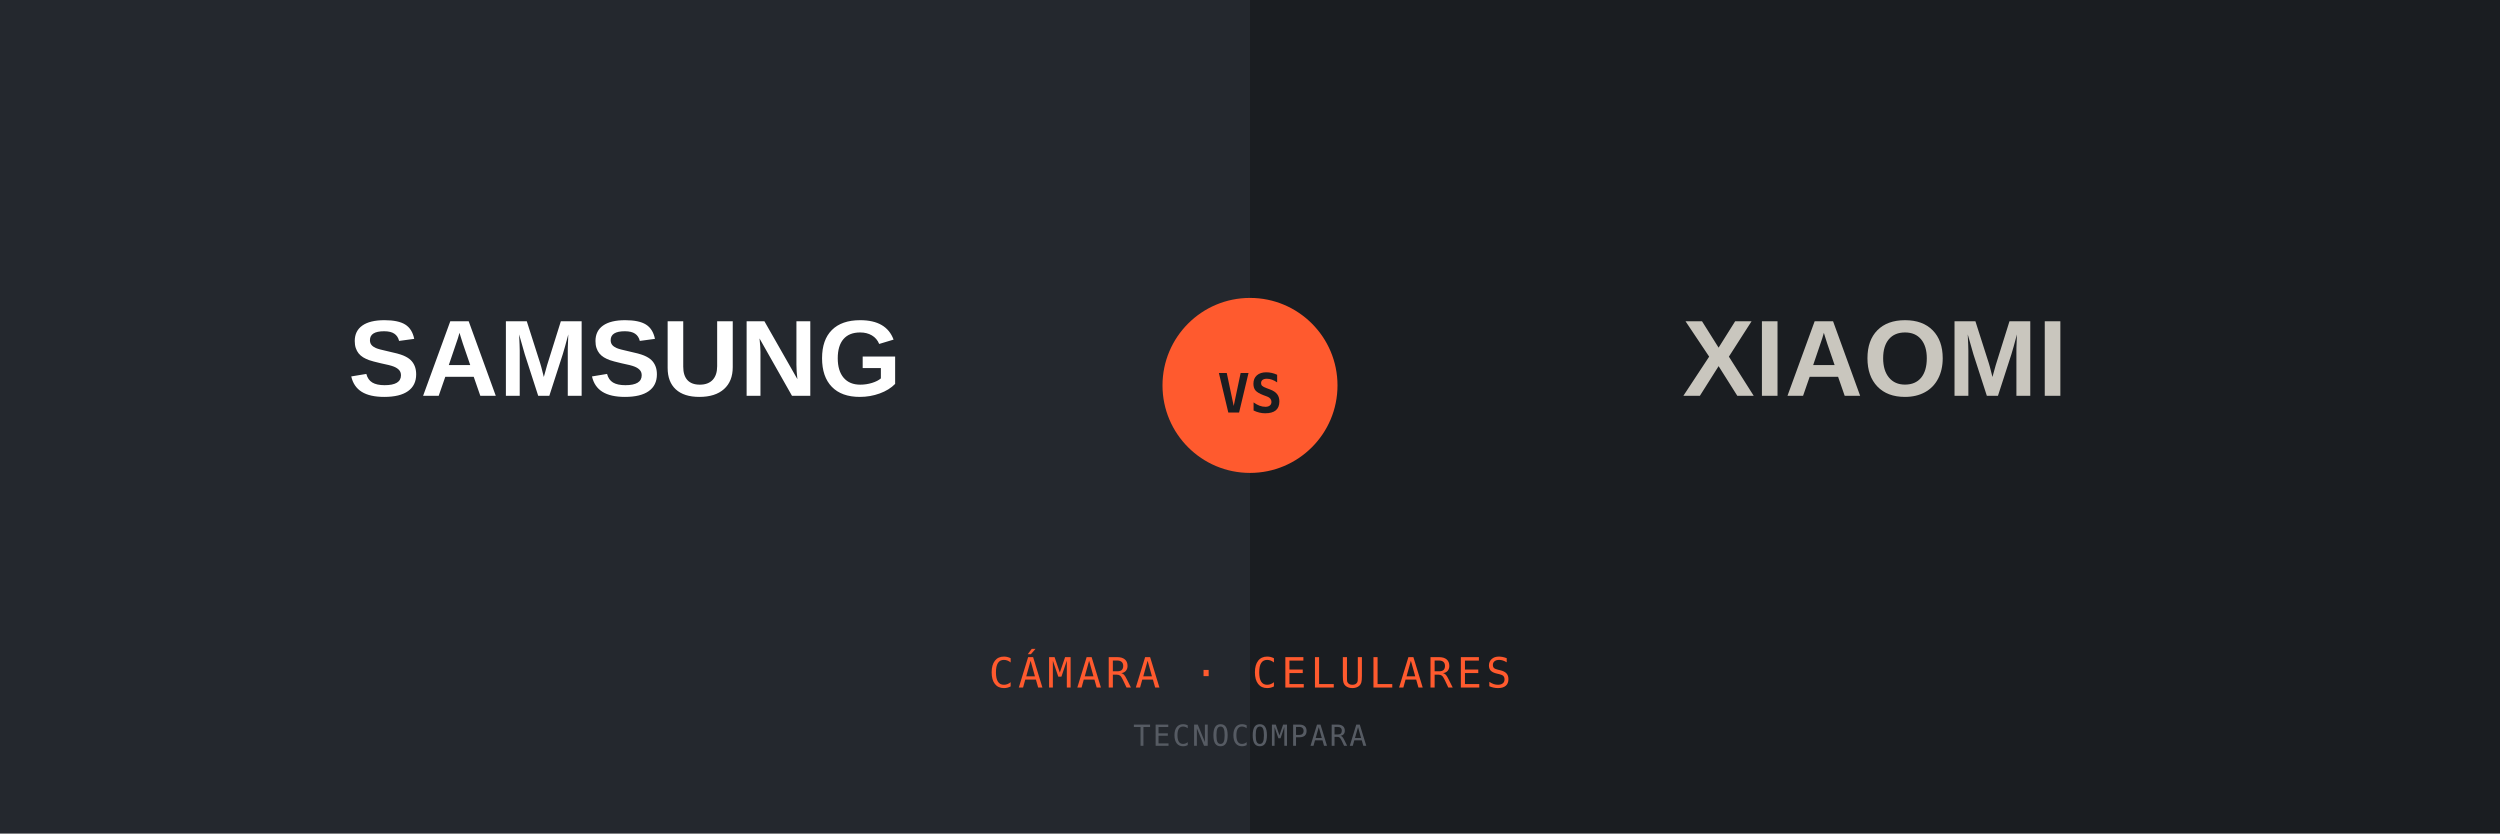
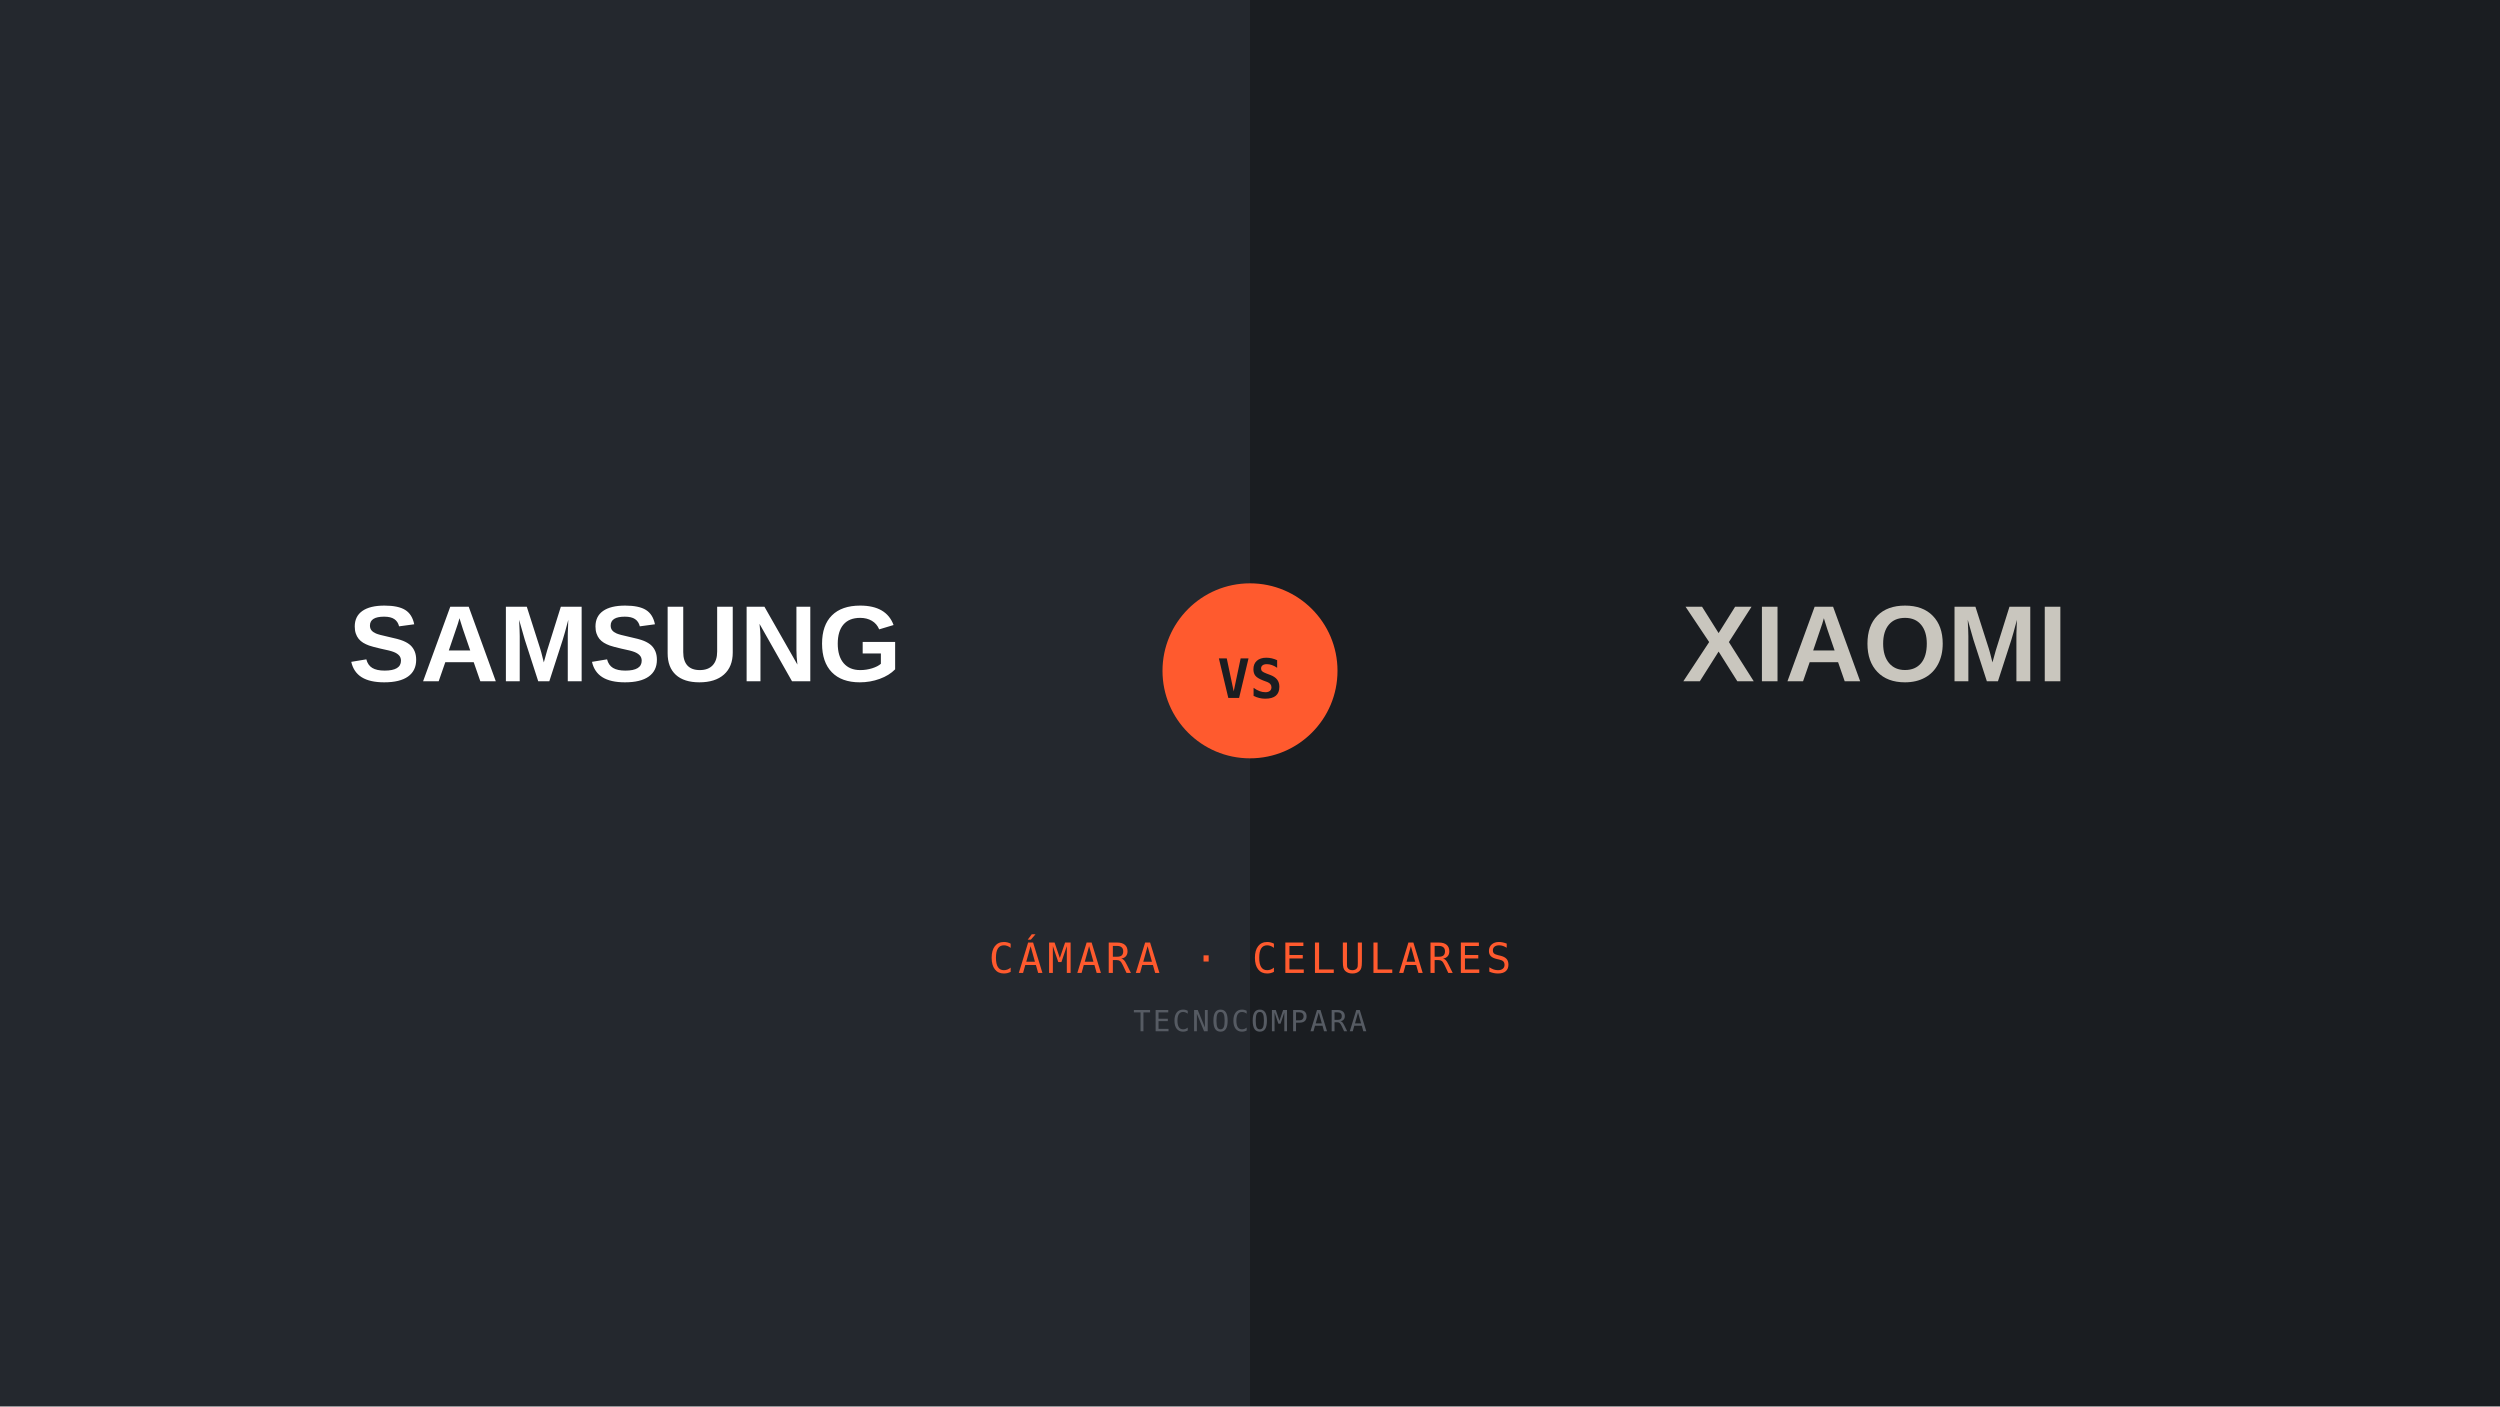
- <svg xmlns="http://www.w3.org/2000/svg" viewBox="0 0 1200 400">
-   <rect width="1200" height="400" fill="#1A1D21" />
-   <rect x="0" y="0" width="600" height="400" fill="#24282E" />
-   <rect x="600" y="0" width="600" height="400" fill="#1A1D21" />
-   <text x="300" y="190" font-family="'Space Grotesk', Arial, sans-serif" font-size="52" font-weight="700" fill="#FFFFFF" text-anchor="middle">SAMSUNG</text>
-   <text x="900" y="190" font-family="'Space Grotesk', Arial, sans-serif" font-size="52" font-weight="700" fill="#C9C6BE" text-anchor="middle">XIAOMI</text>
-   <circle cx="600" cy="185" r="42" fill="#FF5A2E" />
-   <text x="600" y="198" font-family="'JetBrains Mono', monospace" font-size="26" font-weight="600" fill="#1A1D21" text-anchor="middle">VS</text>
-   <text x="600" y="330" font-family="'JetBrains Mono', monospace" font-size="20" letter-spacing="2" fill="#FF5A2E" text-anchor="middle">CÁMARA · CELULARES</text>
-   <text x="600" y="358" font-family="'JetBrains Mono', monospace" font-size="14" letter-spacing="1" fill="#565B63" text-anchor="middle">TECNOCOMPARA</text>
+ <svg xmlns="http://www.w3.org/2000/svg" viewBox="0 0 1200 675">
+   <rect width="1200" height="675" fill="#1A1D21" />
+   <rect x="0" y="0" width="600" height="675" fill="#24282E" />
+   <rect x="600" y="0" width="600" height="675" fill="#1A1D21" />
+   <text x="300" y="327" font-family="'Space Grotesk', Arial, sans-serif" font-size="52" font-weight="700" fill="#FFFFFF" text-anchor="middle">SAMSUNG</text>
+   <text x="900" y="327" font-family="'Space Grotesk', Arial, sans-serif" font-size="52" font-weight="700" fill="#C9C6BE" text-anchor="middle">XIAOMI</text>
+   <circle cx="600" cy="322" r="42" fill="#FF5A2E" />
+   <text x="600" y="335" font-family="'JetBrains Mono', monospace" font-size="26" font-weight="600" fill="#1A1D21" text-anchor="middle">VS</text>
+   <text x="600" y="467" font-family="'JetBrains Mono', monospace" font-size="20" letter-spacing="2" fill="#FF5A2E" text-anchor="middle">CÁMARA · CELULARES</text>
+   <text x="600" y="495" font-family="'JetBrains Mono', monospace" font-size="14" letter-spacing="1" fill="#565B63" text-anchor="middle">TECNOCOMPARA</text>
</svg>
